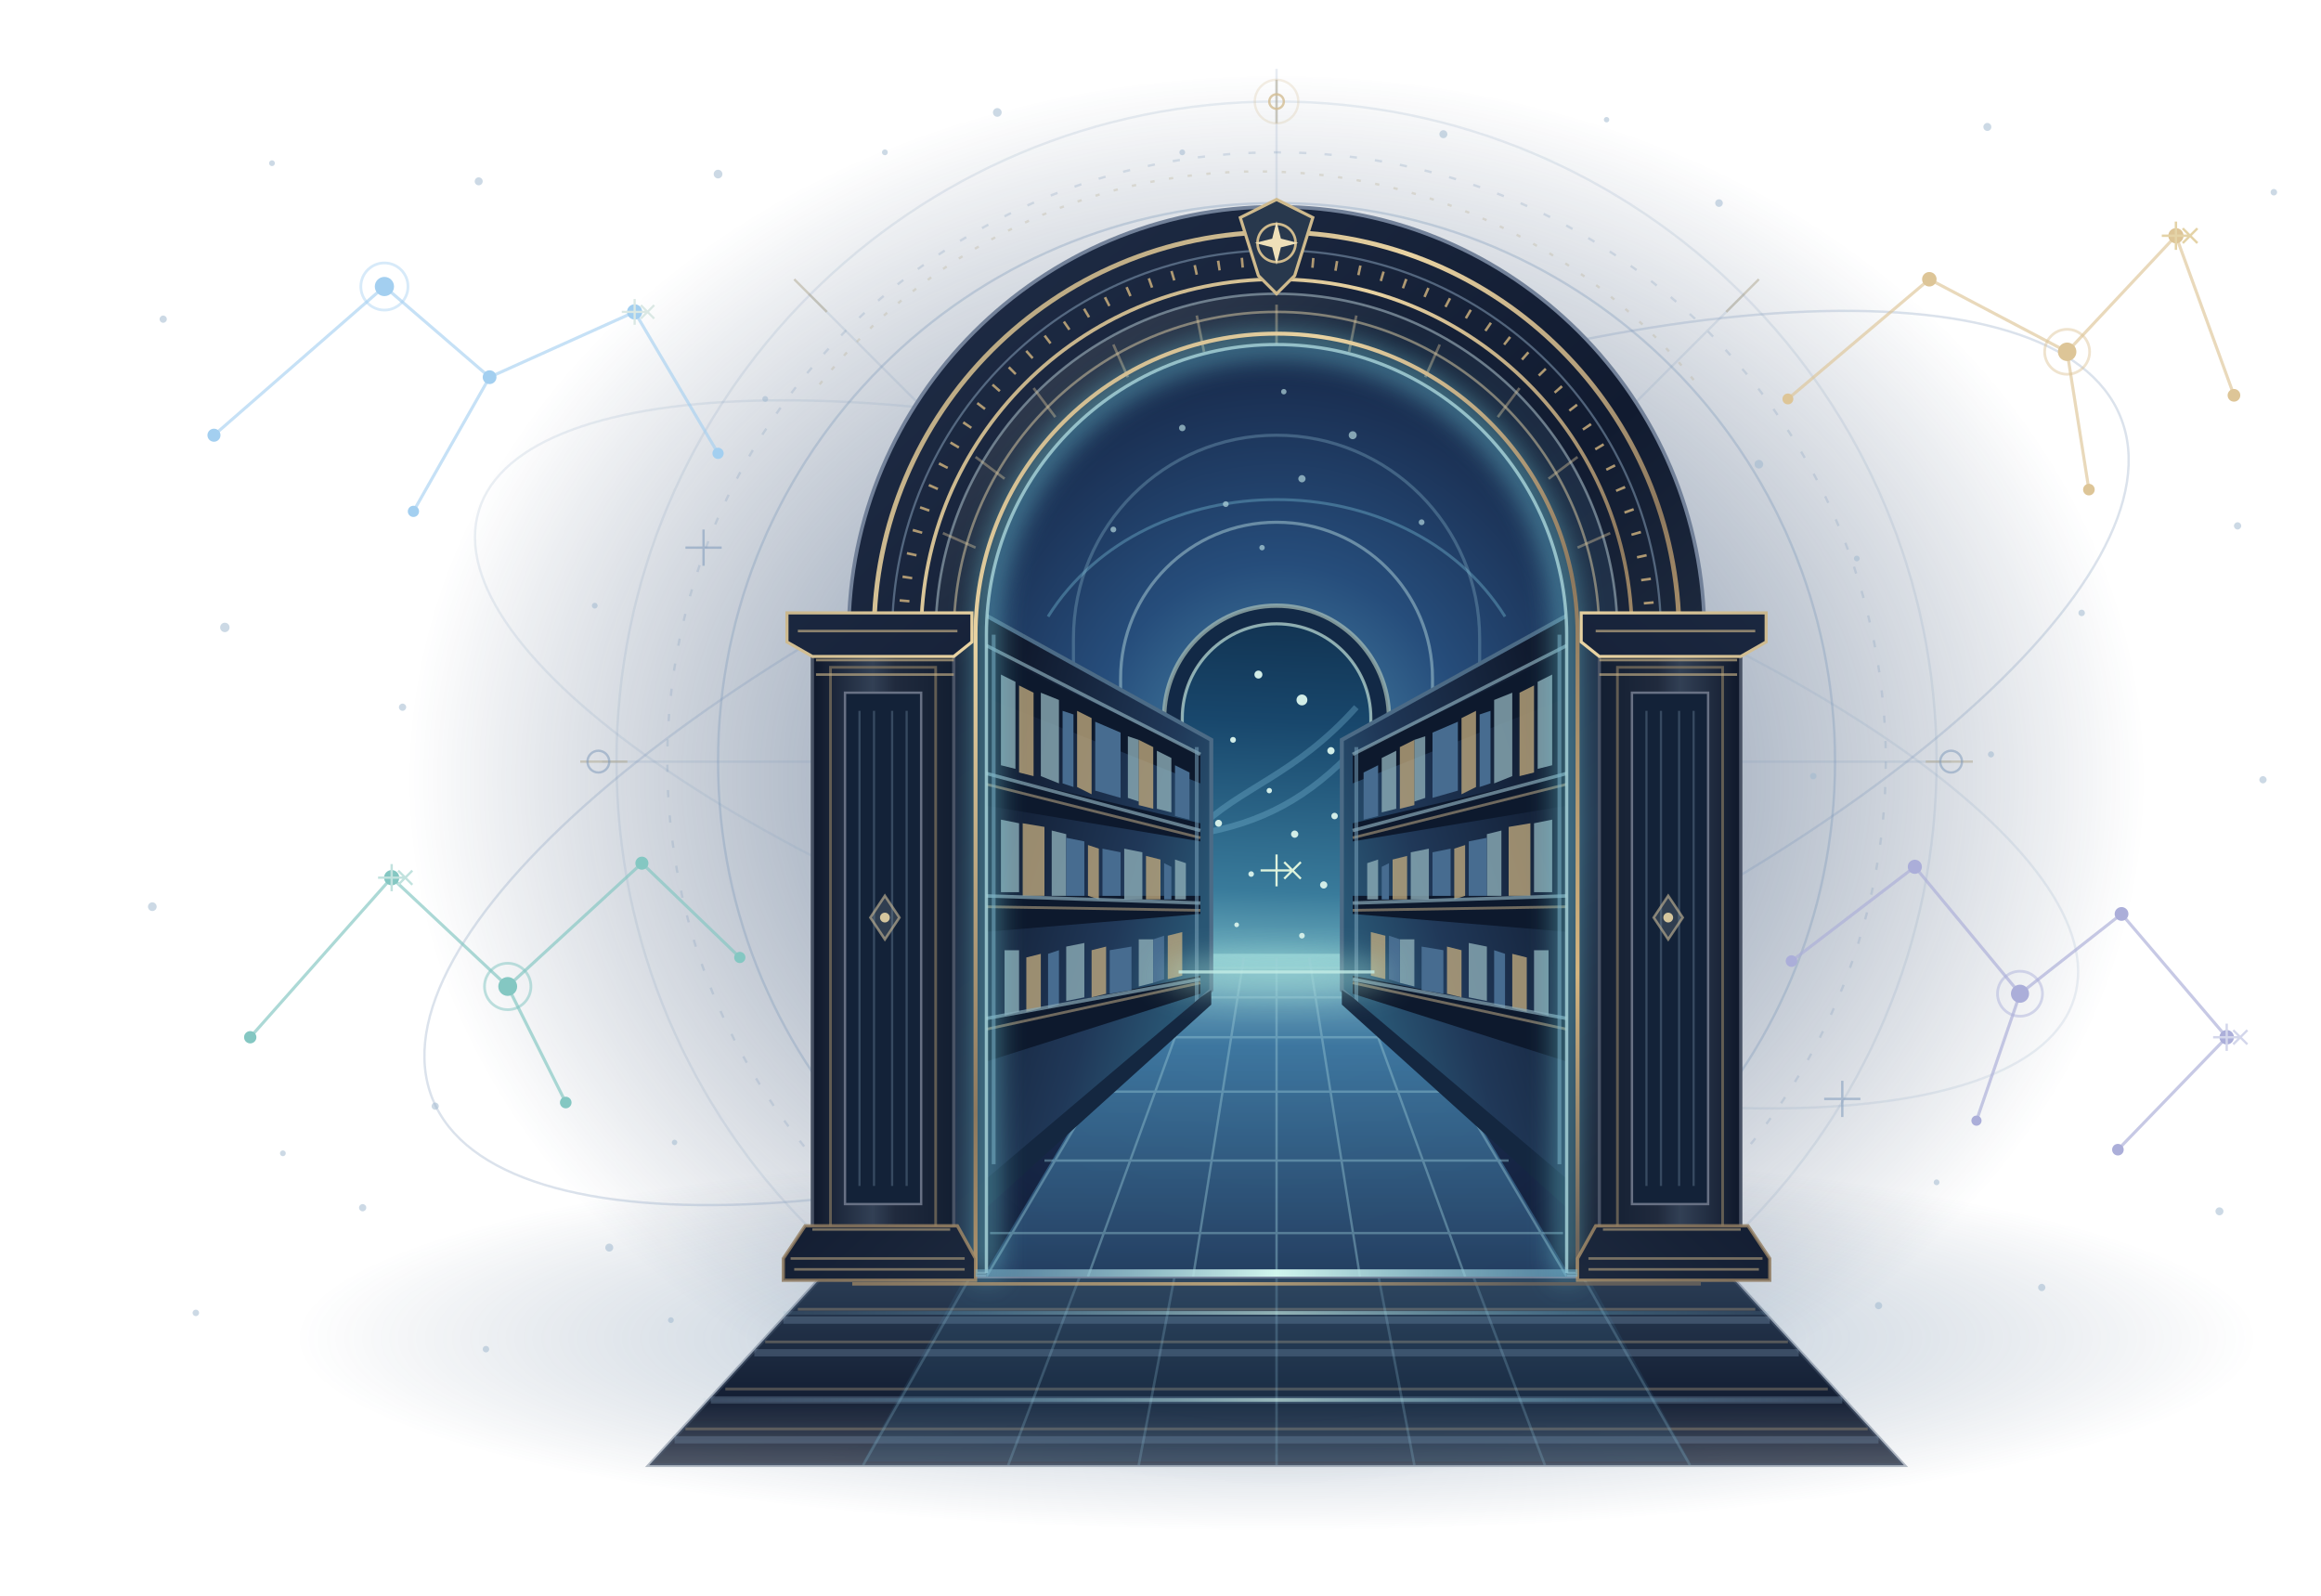
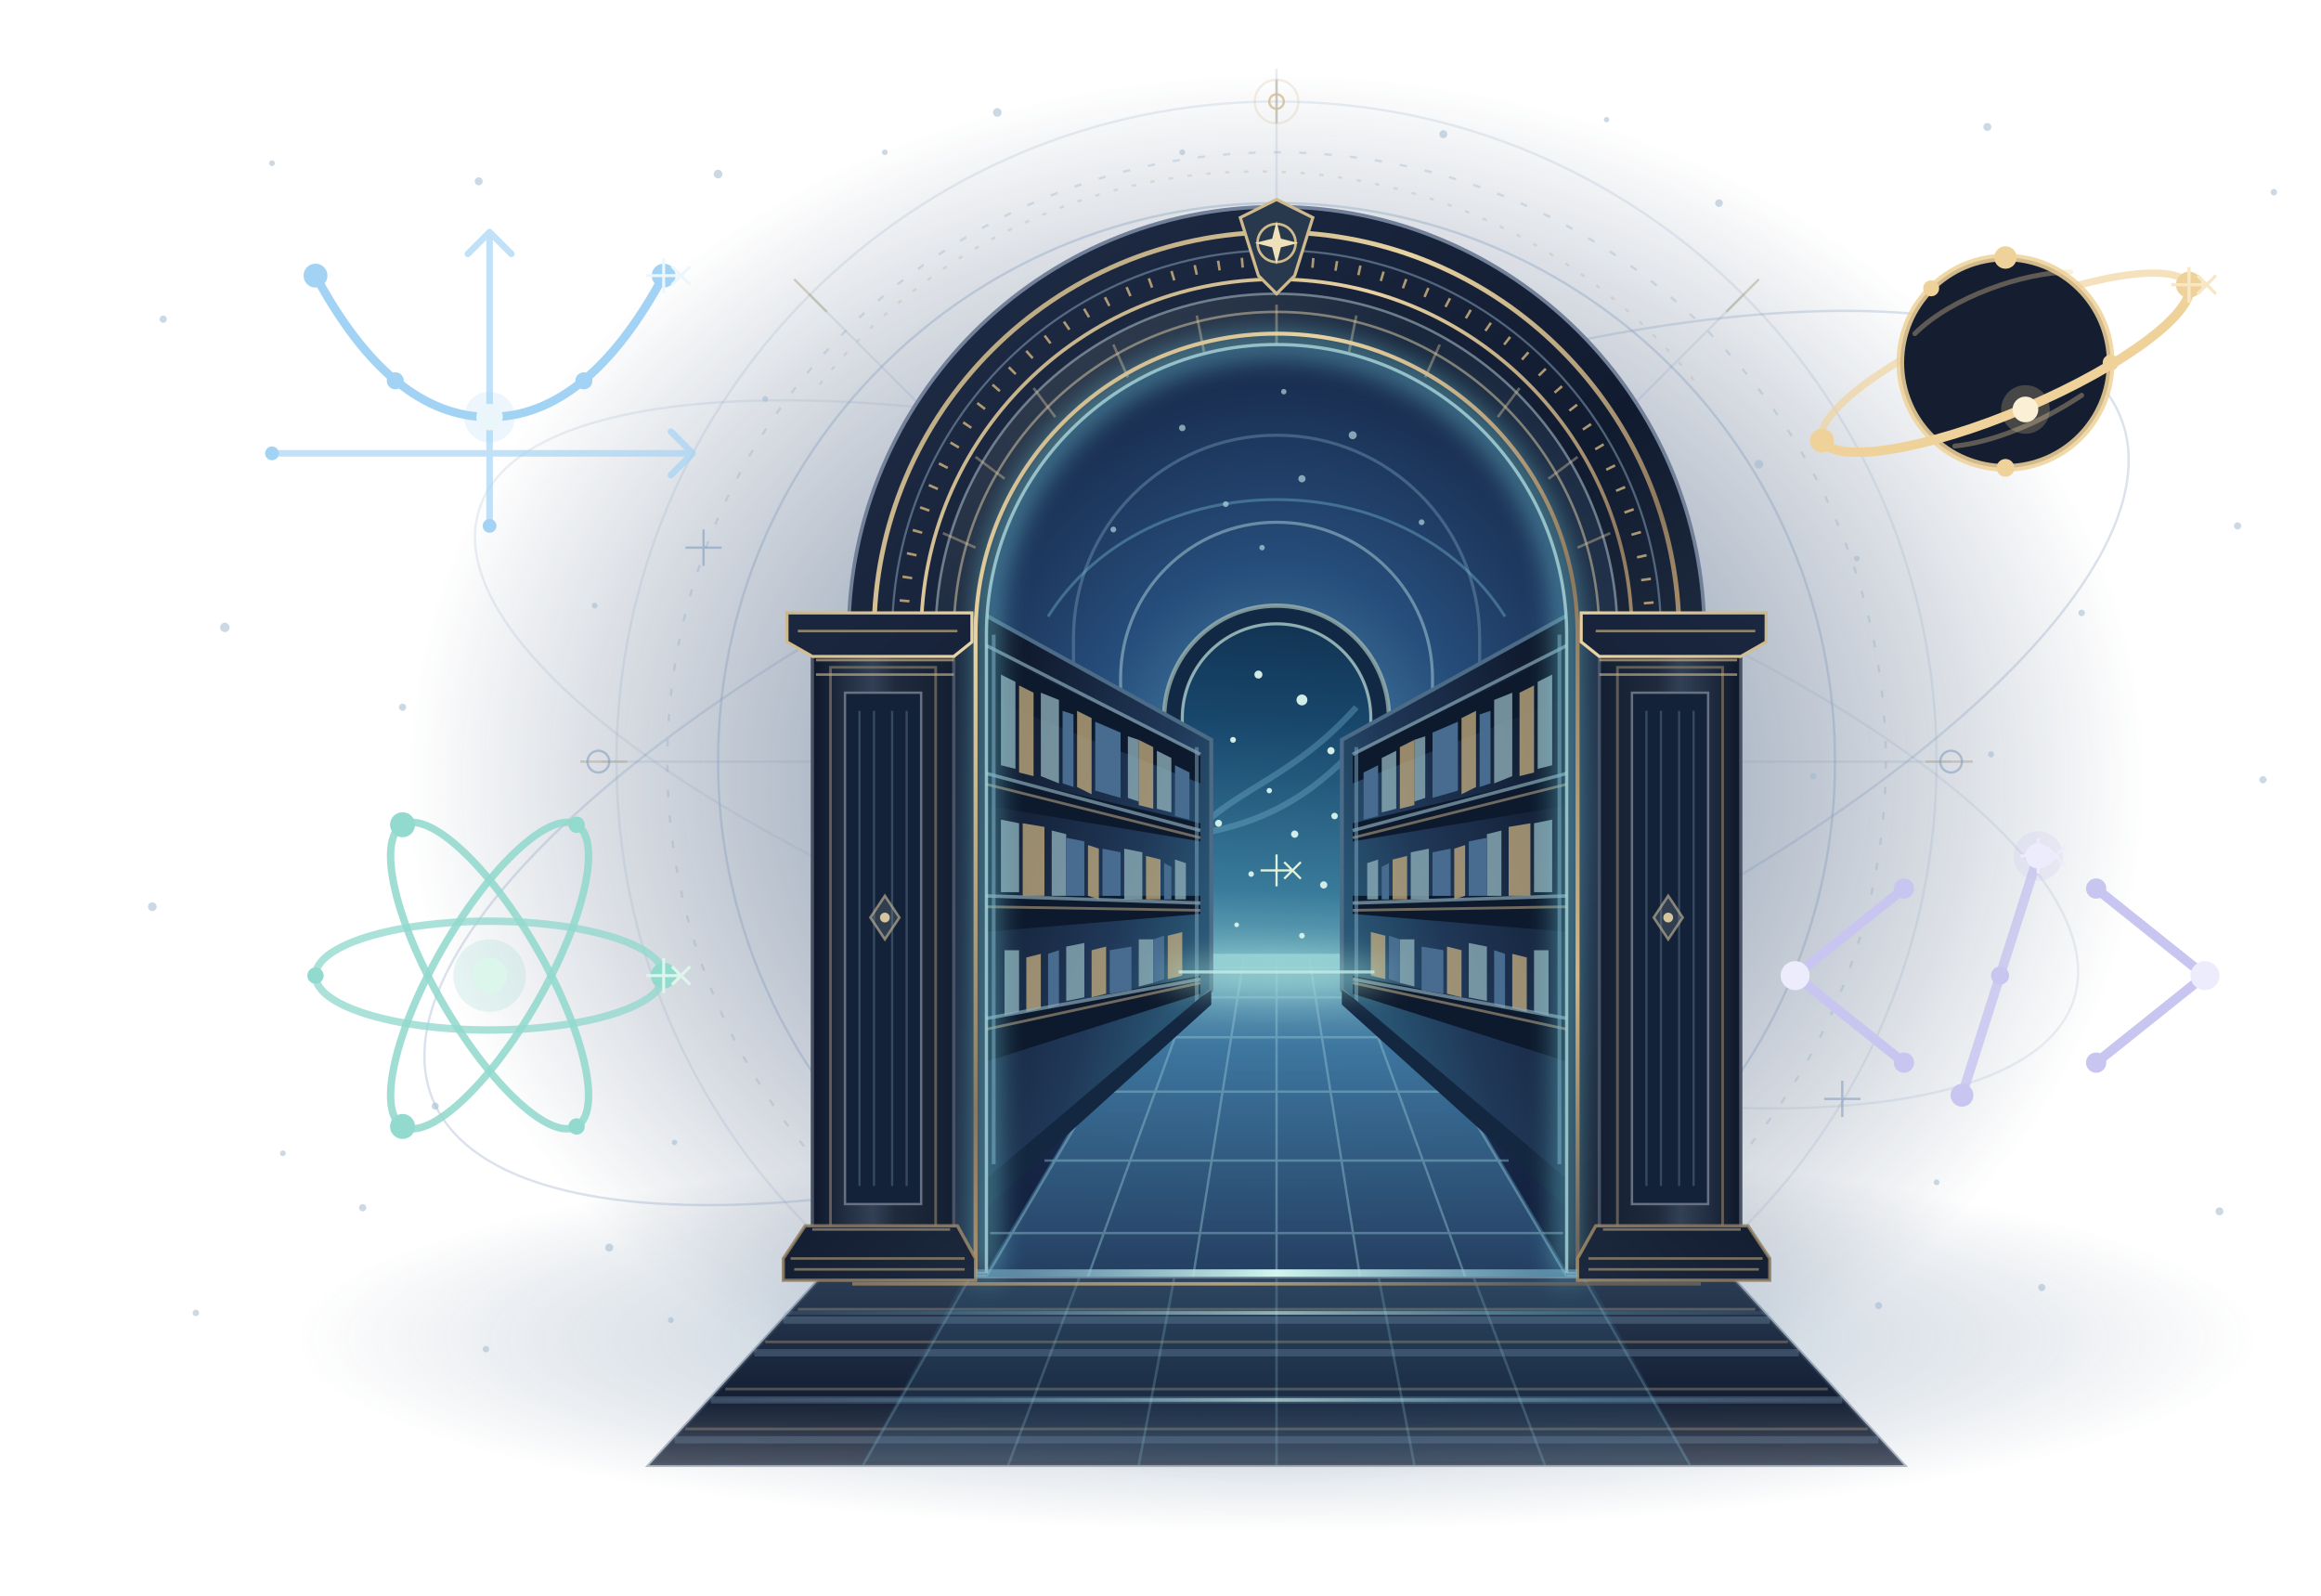
<svg xmlns="http://www.w3.org/2000/svg" viewBox="0 0 640 440" fill="none">
  <defs>
    <radialGradient id="observatory-halo">
      <stop stop-color="#315987" stop-opacity=".66" />
      <stop offset=".46" stop-color="#213e66" stop-opacity=".4" />
      <stop offset="1" stop-color="#1b3357" stop-opacity="0" />
    </radialGradient>
    <radialGradient id="floor-halo">
      <stop stop-color="#457ba8" stop-opacity=".43" />
      <stop offset="1" stop-color="#203c60" stop-opacity="0" />
    </radialGradient>
    <linearGradient id="stone" x1="215" y1="71" x2="478" y2="362" gradientUnits="userSpaceOnUse">
      <stop stop-color="#212f49" />
      <stop offset=".48" stop-color="#111b30" />
      <stop offset=".75" stop-color="#263448" />
      <stop offset="1" stop-color="#0d1628" />
    </linearGradient>
    <linearGradient id="arch-bevel" x1="258" y1="79" x2="449" y2="332" gradientUnits="userSpaceOnUse">
      <stop stop-color="#3d4657" />
      <stop offset=".28" stop-color="#1a273d" />
      <stop offset=".72" stop-color="#23364f" />
      <stop offset="1" stop-color="#1b2336" />
    </linearGradient>
    <linearGradient id="brass" x1="244" y1="77" x2="460" y2="320" gradientUnits="userSpaceOnUse">
      <stop stop-color="#a29373" />
      <stop offset=".28" stop-color="#e9d3a2" />
      <stop offset=".58" stop-color="#8e795e" />
      <stop offset=".83" stop-color="#d6b680" />
      <stop offset="1" stop-color="#6f665c" />
    </linearGradient>
    <linearGradient id="spandrel" x1="225" y1="0" x2="265" y2="0" gradientUnits="userSpaceOnUse">
      <stop stop-color="#111a2d" />
      <stop offset=".39" stop-color="#324055" />
      <stop offset=".55" stop-color="#202a3d" />
      <stop offset="1" stop-color="#111d30" />
    </linearGradient>
    <radialGradient id="opening" cx="0" cy="0" r="1" gradientTransform="translate(352 215) rotate(90) scale(162 145)" gradientUnits="userSpaceOnUse">
      <stop stop-color="#4f91b1" />
      <stop offset=".37" stop-color="#264d7b" />
      <stop offset=".76" stop-color="#172747" />
      <stop offset="1" stop-color="#101c36" />
    </radialGradient>
    <linearGradient id="deep-sky" x1="354" y1="131" x2="348" y2="282" gradientUnits="userSpaceOnUse">
      <stop stop-color="#09182e" />
      <stop offset=".45" stop-color="#18476c" />
      <stop offset=".76" stop-color="#397b9b" />
      <stop offset="1" stop-color="#9cdbdc" />
    </linearGradient>
    <linearGradient id="shelf-shadow" x1="268" y1="227" x2="334" y2="247" gradientUnits="userSpaceOnUse">
      <stop stop-color="#101a2e" />
      <stop offset=".67" stop-color="#203858" />
      <stop offset="1" stop-color="#295674" />
    </linearGradient>
    <linearGradient id="aisle" x1="352" y1="260" x2="352" y2="358" gradientUnits="userSpaceOnUse">
      <stop stop-color="#9dd8da" stop-opacity=".83" />
      <stop offset=".29" stop-color="#417da6" stop-opacity=".88" />
      <stop offset="1" stop-color="#21385a" />
    </linearGradient>
    <linearGradient id="steps" x1="352" y1="346" x2="352" y2="411" gradientUnits="userSpaceOnUse">
      <stop stop-color="#2e425a" />
      <stop offset=".6" stop-color="#141f34" />
      <stop offset="1" stop-color="#0e182c" stop-opacity=".62" />
    </linearGradient>
    <linearGradient id="light-line" x1="182" y1="0" x2="522" y2="0" gradientUnits="userSpaceOnUse">
      <stop stop-color="#8caec3" stop-opacity="0" />
      <stop offset=".23" stop-color="#71acc7" stop-opacity=".48" />
      <stop offset=".5" stop-color="#d1f6ed" />
      <stop offset=".77" stop-color="#6bafcb" stop-opacity=".48" />
      <stop offset="1" stop-color="#8caec3" stop-opacity="0" />
    </linearGradient>
    <filter id="light-soften" x="-.6" y="-.6" width="2.2" height="2.2">
      <feGaussianBlur stdDeviation="4" />
    </filter>
    <clipPath id="library-opening">
      <path d="M272 352V175a80 80 0 0 1 160 0v177Z" />
    </clipPath>
    <path id="star-cross" d="M0-5v10m-5-5H5m-2.6-2.6 5.2 5.2m0-5.2-5.2 5.2" />
    <g id="pillar">
      <path d="M224 178h39v169h-39Z" fill="url(#spandrel)" stroke="#495365" stroke-width=".9" />
      <path d="M229 184h29v156h-29Z" stroke="#8f8065" stroke-opacity=".62" stroke-width=".75" />
      <path d="M233 191h21v141h-21Z" fill="#132238" stroke="#687184" stroke-width=".65" />
      <path d="M237 196v131m4-131v131m5-131v131m4-131v131" stroke="#819bb5" stroke-opacity=".33" stroke-width=".6" />
      <path d="M217 169h51v8l-5 4h-39l-7-4Z" fill="url(#stone)" stroke="url(#brass)" stroke-width=".85" />
      <path d="M220 174h44m-39 8h38m-38 4h38" stroke="#c2ad84" stroke-opacity=".68" stroke-width=".7" />
      <path d="M222 338h42l5 9v6h-53v-6Z" fill="url(#stone)" stroke="url(#brass)" stroke-opacity=".82" stroke-width=".9" />
      <path d="M218 347h48m-47 3h47m-42-11h38" stroke="#c2ad84" stroke-opacity=".56" stroke-width=".7" />
      <path d="m244 247 4 6-4 6-4-6Z" fill="#8fa0a4" fill-opacity=".23" stroke="#bdb092" stroke-opacity=".66" stroke-width=".7" />
      <circle cx="244" cy="253" r="1.35" fill="#d5c69e" />
    </g>
    <g id="shelving">
      <path d="M267 167 334 204v69l-67 59Z" fill="url(#shelf-shadow)" stroke="#4c6b86" stroke-width="1.1" />
      <path d="M271 179 331 208v8l-60-24Zm0 34 60 14v5l-60-10Zm0 34 60 0v5l-60 5Zm0 34 60-12v5l-60 19Z" fill="#0d192d" />
      <path d="M276 186l4 2v24l-4-1Zm11 5 5 2v23l-5-2Zm24 12 3 1v17l-3-1Zm8 4 4 2v15l-4-1ZM276 226l5 1v19h-5Zm14 3 4 1v17h-4Zm20 5 5 1v13h-5Zm14 3 3 1v10h-3ZM277 262h4v17l-4 1Zm17-1 5-1v15l-5 1Zm20-2h4v12l-4 1Z" fill="#8eb0b8" fill-opacity=".78" />
      <path d="M281 189l4 2v23l-4-1Zm16 7 4 2v21l-4-2Zm17 8 4 2v17l-4-1ZM282 227l6 1v19h-6Zm18 6 3 1v14l-3-1Zm16 3 4 1v11h-4ZM283 264l4-1v15l-4 1Zm18-2 4-1v13l-4 1Zm21-4 4-1v12l-4 1Z" fill="#c4ad7e" fill-opacity=".76" />
      <path d="M293 196l3 1v20l-3-1Zm9 3 7 3v18l-7-2Zm22 12 4 2v13l-4-1ZM294 231l5 1v15h-5Zm10 3 5 1v12h-5Zm17 4 2 1v9h-2ZM289 263l3-1v15l-3 1Zm17-1 6-1v12l-6 1Zm12-3 3-1v12l-3 1Z" fill="#476c90" />
      <path d="m271 213 60 16m-60 18 60 2m-60 32 60-11m-59-92 59 30" stroke="#88a8b6" stroke-opacity=".71" stroke-width=".95" />
      <path d="m271 216 60 15m-60 19 60 1m-60 33 60-13" stroke="#bba884" stroke-opacity=".56" stroke-width=".75" />
      <path d="M274 175v146m56-115v72" stroke="#78a2ba" stroke-opacity=".54" stroke-width="1.05" />
      <path d="m272 325 59-50 3-2v4l-62 56Z" fill="#142740" />
    </g>
  </defs>
  <style>
    @media (prefers-reduced-motion: no-preference) {
-       .constellation-path { stroke-dasharray: 1; animation: trace .96s ease-out .1s both; }
-       .constellation-nodes { animation: stars-in .6s ease-out .5s both; }
+       .constellation-lines { animation: constellation-in .75s ease-out .1s both; }
+       .constellation-nodes { animation: constellation-in .55s ease-out .4s both; }
    }
-     @keyframes trace { from { stroke-dashoffset: 1; } to { stroke-dashoffset: 0; } }
-     @keyframes stars-in { from { opacity: 0; } to { opacity: 1; } }
+     @keyframes constellation-in { from { opacity: 0; } to { opacity: 1; } }
  </style>
  <ellipse cx="352" cy="215" rx="241" ry="194" fill="url(#observatory-halo)" />
  <ellipse cx="352" cy="369" rx="270" ry="53" fill="url(#floor-halo)" />
  <g stroke="#7c98b9" stroke-width=".65">
    <circle cx="352" cy="210" r="154" opacity=".34" />
    <circle cx="352" cy="210" r="168" opacity=".25" stroke-dasharray="2 5" />
    <circle cx="352" cy="210" r="182" opacity=".17" />
    <path d="M352 19v382M166 210h372M223 81l258 258m0-258L223 339" opacity=".18" />
    <path d="M226 106a154 154 0 0 1 242 0m-240 206a154 154 0 0 0 248-13" stroke="#b7ad92" opacity=".32" stroke-dasharray="1.2 4" />
    <ellipse cx="352" cy="209" rx="251" ry="86" transform="rotate(-22 352 209)" opacity=".28" />
    <ellipse cx="352" cy="208" rx="230" ry="74" transform="rotate(17 352 208)" opacity=".16" />
    <path d="M160 210h13m358 0h13M352 22v12m0 352v12m-133-321 9 9m248 248 9 9m0-266-9 9m-248 248-9 9" stroke="#b2ac95" opacity=".55" />
    <circle cx="165" cy="210" r="3" opacity=".52" />
    <circle cx="538" cy="210" r="3" opacity=".52" />
    <circle cx="352" cy="28" r="2" stroke="#d3bd92" opacity=".8" />
    <circle cx="352" cy="28" r="6" stroke="#d3bd92" opacity=".25" />
    <path d="M194 146v10m-5-5h10m309 147v10m-5-5h10" opacity=".54" />
  </g>
  <g fill="#9fb8ce" opacity=".53">
    <circle cx="45" cy="88" r="1" />
    <circle cx="62" cy="173" r="1.3" />
    <circle cx="75" cy="45" r=".8" />
    <circle cx="111" cy="195" r="1" />
    <circle cx="132" cy="50" r="1.1" />
    <circle cx="164" cy="167" r=".8" />
    <circle cx="198" cy="48" r="1.2" />
    <circle cx="211" cy="110" r=".8" />
    <circle cx="244" cy="42" r=".8" />
    <circle cx="275" cy="31" r="1.2" />
    <circle cx="326" cy="42" r=".8" />
    <circle cx="398" cy="37" r="1.1" />
    <circle cx="443" cy="33" r=".75" />
    <circle cx="474" cy="56" r="1.05" />
    <circle cx="485" cy="128" r="1.2" />
    <circle cx="512" cy="154" r=".8" />
    <circle cx="548" cy="35" r="1.1" />
    <circle cx="574" cy="169" r=".9" />
    <circle cx="617" cy="145" r="1" />
    <circle cx="627" cy="53" r=".9" />
    <circle cx="624" cy="215" r="1" />
    <circle cx="549" cy="208" r=".85" />
    <circle cx="500" cy="214" r=".9" />
    <circle cx="612" cy="334" r="1.1" />
    <circle cx="563" cy="355" r="1" />
    <circle cx="534" cy="326" r=".8" />
    <circle cx="518" cy="360" r="1" />
    <circle cx="100" cy="333" r="1" />
    <circle cx="78" cy="318" r=".8" />
    <circle cx="42" cy="250" r="1.2" />
    <circle cx="120" cy="305" r="1" />
    <circle cx="168" cy="344" r="1.1" />
    <circle cx="186" cy="315" r=".75" />
    <circle cx="134" cy="372" r=".9" />
    <circle cx="54" cy="362" r=".9" />
    <circle cx="185" cy="364" r=".8" />
  </g>
  <path d="M233 345h238l54 59H179Z" fill="url(#steps)" stroke="#51627a" stroke-opacity=".42" />
  <path d="M220 361h264m-273 9h282m-293 13h304m-315 11h326" stroke="#a6957a" stroke-opacity=".42" stroke-width=".75" />
  <path d="M216 364h272m-280 9h288m-300 13h312m-322 11h332" stroke="#819bb8" stroke-opacity=".31" stroke-width="2" />
  <path d="M270 345h164l32 58H238Z" fill="#3f789d" fill-opacity=".16" />
  <path d="m271 346-33 58m62-58-22 58m47-58-11 58m38-58v58m27-58 11 58m14-58 22 58m7-58 33 58" stroke="#87b5cb" stroke-opacity=".27" stroke-width=".7" />
  <path d="M194 386h316M216 362h272" stroke="url(#light-line)" stroke-opacity=".63" />
  <path d="M234 352V175a118 118 0 0 1 236 0v177Z" fill="url(#stone)" stroke="#728199" stroke-width="1" />
  <path d="M241 351V175a111 111 0 0 1 222 0v176" stroke="url(#brass)" stroke-width="1.3" />
  <path d="M246 349V175a106 106 0 0 1 212 0v174" stroke="#819ab2" stroke-opacity=".56" stroke-width=".6" />
  <path d="M249 348V175a103 103 0 0 1 206 0v173" stroke="#c3a97b" stroke-opacity=".88" stroke-width="2.7" stroke-dasharray=".7 5.8" />
  <path d="M254 350V175a98 98 0 0 1 196 0v175" stroke="url(#brass)" stroke-width="1" />
  <path d="M258 351V175a94 94 0 0 1 188 0v176Z" fill="url(#arch-bevel)" stroke="#8395a2" stroke-opacity=".78" stroke-width=".7" />
  <path d="M263 351V175a89 89 0 0 1 178 0v176" stroke="#b7ab90" stroke-opacity=".65" stroke-width=".7" />
  <path d="m265 175-8-1m12-23-9-4m17-15-8-6m22-11-6-8m26-3-4-9m25 2-2-10m22 8v-11m20 13 2-10m19 17 4-9m16 20 6-8m8 25 8-6m0 25 9-4m-5 28 8-1" stroke="#d6c19a" stroke-opacity=".42" stroke-width=".72" />
  <g clip-path="url(#library-opening)">
    <path d="M270 94h164v263H270Z" fill="url(#opening)" />
    <path d="M296 254v-78a56 56 0 0 1 112 0v78" stroke="#7099b2" stroke-opacity=".44" stroke-width=".85" />
    <path d="M309 260v-73a43 43 0 0 1 86 0v73" stroke="#a5c8d1" stroke-opacity=".54" stroke-width=".85" />
    <path d="M321 263v-65a31 31 0 0 1 62 0v65Z" fill="#122946" stroke="#abc2ba" stroke-opacity=".69" stroke-width="1.2" />
    <path d="M326 267v-69a26 26 0 0 1 52 0v69Z" fill="url(#deep-sky)" stroke="#c4e4dc" stroke-opacity=".7" stroke-width=".85" />
    <path d="M330 229c12-12 27-15 44-34M330 230c18-3 31-10 44-24" stroke="#82beda" stroke-opacity=".32" stroke-width="1.7" />
    <g fill="#d2ede7">
      <circle cx="347" cy="186" r="1.1" />
      <circle cx="359" cy="193" r="1.5" />
      <circle cx="367" cy="207" r="1" />
      <circle cx="340" cy="204" r=".8" />
      <circle cx="350" cy="218" r=".74" />
      <circle cx="336" cy="227" r=".96" />
      <circle cx="368" cy="225" r=".9" />
      <circle cx="357" cy="230" r="1" />
      <circle cx="345" cy="241" r=".77" />
      <circle cx="365" cy="244" r="1" />
      <circle cx="341" cy="255" r=".65" />
      <circle cx="359" cy="258" r=".78" />
    </g>
    <use href="#star-cross" transform="translate(352 240) scale(.88)" stroke="#dff4dc" stroke-width=".68" />
    <path d="M324 263h56l53 89H271Z" fill="url(#aisle)" />
    <path d="m324 264-52 88m60-88-32 88m43-88-14 88m23-88v88m9-88 14 88m-3-88 32 88m-24-88 52 88m-114-77h68m-75 11h82m-92 15h102m-115 19h128m-143 20h158" stroke="#96c6d5" stroke-opacity=".43" stroke-width=".65" />
    <use href="#shelving" />
    <use href="#shelving" transform="translate(704 0) scale(-1 1)" />
    <ellipse cx="352" cy="269" rx="32" ry="6" fill="#b1eddf" opacity=".44" filter="url(#light-soften)" />
    <path d="M325 268h54" stroke="#c5eee6" stroke-opacity=".78" stroke-width=".85" />
    <path d="M289 170c27-43 99-43 126 0" stroke="#7bc0d8" stroke-opacity=".37" stroke-width=".8" />
    <g fill="#b7dbdf" opacity=".67">
      <circle cx="326" cy="118" r=".9" />
      <circle cx="354" cy="108" r=".75" />
      <circle cx="373" cy="120" r="1.1" />
      <circle cx="338" cy="139" r=".8" />
      <circle cx="359" cy="132" r="1" />
      <circle cx="307" cy="146" r=".8" />
      <circle cx="392" cy="144" r=".8" />
      <circle cx="348" cy="151" r=".75" />
    </g>
  </g>
  <path d="M272 352V175a80 80 0 0 1 160 0v177" stroke="#7ce0ed" stroke-opacity=".88" stroke-width="3.5" filter="url(#light-soften)" />
  <path d="M269 351V175a83 83 0 0 1 166 0v176" stroke="url(#brass)" stroke-width="1.1" />
  <path d="M272 351V175a80 80 0 0 1 160 0v176" stroke="#a5d1d7" stroke-opacity=".84" stroke-width=".9" />
  <use href="#pillar" />
  <use href="#pillar" transform="translate(704 0) scale(-1 1)" />
  <path d="M266 351h172" stroke="url(#light-line)" stroke-width="7" opacity=".61" filter="url(#light-soften)" />
  <path d="M269 351h166" stroke="url(#light-line)" stroke-width="2" />
  <path d="M235 354h234" stroke="url(#brass)" stroke-opacity=".8" stroke-width=".95" />
  <path d="m342 60 10-5 10 5-5 16-5 5-5-5Z" fill="#28384d" stroke="#cfba8d" stroke-width=".85" />
  <circle cx="352" cy="67" r="5.25" stroke="#cfba8d" stroke-width=".72" />
  <path d="m352 61 1.2 4.8 4.8 1.2-4.8 1.2-1.2 4.8-1.2-4.8-4.8-1.2 4.8-1.2Z" fill="#eee0b9" />
-   <g color="#a3cff0">
-     <path class="constellation-path" pathLength="1" d="m59 120 47-41 29 25 40-18 23 39m-63-21-21 37" stroke="currentColor" stroke-opacity=".62" stroke-width=".85" />
+   <g color="#a3d3f4">
+     <g class="constellation-lines" stroke="currentColor" stroke-linecap="round" stroke-linejoin="round">
+       <path d="M75 125h116m-6-6 6 6-6 6M135 145V64m-6 6 6-6 6 6" stroke-opacity=".67" stroke-width="1.8" />
+       <path d="M87 76c14 26 30 39 48 39s34-13 48-39" stroke-width="2.35" />
+     </g>
    <g class="constellation-nodes" fill="currentColor">
-       <circle cx="59" cy="120" r="1.8" />
-       <circle cx="106" cy="79" r="2.65" />
-       <circle cx="135" cy="104" r="1.9" />
-       <circle cx="175" cy="86" r="2.1" />
-       <circle cx="198" cy="125" r="1.55" />
-       <circle cx="114" cy="141" r="1.55" />
-       <circle cx="106" cy="79" r="6.5" fill="none" stroke="currentColor" stroke-opacity=".44" stroke-width=".75" />
-       <use href="#star-cross" transform="translate(175 86) scale(.71)" fill="none" stroke="#dae8e4" stroke-width=".85" />
-     </g>
-   </g>
-   <g color="#ddc597">
-     <path class="constellation-path" pathLength="1" d="m493 110 39-33 38 20 30-32 16 44m-46-12 6 38" stroke="currentColor" stroke-opacity=".65" stroke-width=".85" />
+       <circle cx="87" cy="76" r="3.3" />
+       <circle cx="109" cy="105" r="2.35" />
+       <circle cx="161" cy="105" r="2.35" />
+       <circle cx="183" cy="76" r="3.3" />
+       <circle cx="75" cy="125" r="1.9" />
+       <circle cx="135" cy="145" r="1.9" />
+       <circle cx="135" cy="115" r="7" fill-opacity=".2" />
+       <circle cx="135" cy="115" r="3.65" fill="#ebf6fb" />
+       <use href="#star-cross" transform="translate(183 76) scale(.96)" stroke="#edf7fb" stroke-width=".85" />
+     </g>
+   </g>
+   <g color="#efd29a">
+     <g class="constellation-lines" stroke="currentColor" stroke-linecap="round" stroke-linejoin="round">
+       <path d="M502.4 121.5a55 14-23 0 1 101.2-43" stroke-opacity=".66" stroke-width="2" />
+       <circle cx="553" cy="100" r="29" fill="#151e30" stroke-opacity=".86" stroke-width="2.1" />
+       <path d="M528 92c10-10 30-17 43-17m-32 48c10-1 23-6 35-14" stroke-opacity=".34" stroke-width="1.35" />
+       <path d="M502.4 121.5a55 14-23 0 0 101.2-43" stroke-width="2.6" />
+     </g>
    <g class="constellation-nodes" fill="currentColor">
-       <circle cx="493" cy="110" r="1.5" />
-       <circle cx="532" cy="77" r="2" />
-       <circle cx="570" cy="97" r="2.55" />
-       <circle cx="600" cy="65" r="2.1" />
-       <circle cx="616" cy="109" r="1.75" />
-       <circle cx="576" cy="135" r="1.6" />
-       <circle cx="570" cy="97" r="6.2" fill="none" stroke="currentColor" stroke-opacity=".47" stroke-width=".75" />
-       <use href="#star-cross" transform="translate(600 65) scale(.78)" fill="none" stroke="#e4d3a7" stroke-width=".85" />
-     </g>
-   </g>
-   <g color="#84c7c2">
-     <path class="constellation-path" pathLength="1" d="m69 286 39-44 32 30 37-34 27 26m-64 8 16 32" stroke="currentColor" stroke-opacity=".67" stroke-width=".85" />
+       <circle cx="502.4" cy="121.5" r="3.3" />
+       <circle cx="603.6" cy="78.5" r="3.6" />
+       <circle cx="532.5" cy="79.5" r="2.2" />
+       <circle cx="553" cy="71" r="3.1" />
+       <circle cx="582" cy="100" r="2.2" />
+       <circle cx="553" cy="129" r="2.45" />
+       <circle cx="558.5" cy="112.9" r="6.7" fill-opacity=".23" />
+       <circle cx="558.5" cy="112.9" r="3.55" fill="#fbefd5" />
+       <use href="#star-cross" transform="translate(603.6 78.5) scale(.98)" stroke="#f7e7c5" stroke-width=".9" />
+     </g>
+   </g>
+   <g color="#92d9ce">
+     <g class="constellation-lines" stroke="currentColor" stroke-width="2.05">
+       <ellipse cx="135" cy="269" rx="48" ry="15" stroke-opacity=".78" />
+       <ellipse cx="135" cy="269" rx="48" ry="15" transform="rotate(60 135 269)" stroke-opacity=".87" />
+       <ellipse cx="135" cy="269" rx="48" ry="15" transform="rotate(-60 135 269)" stroke-opacity=".87" />
+     </g>
    <g class="constellation-nodes" fill="currentColor">
-       <circle cx="69" cy="286" r="1.7" />
-       <circle cx="108" cy="242" r="2.1" />
-       <circle cx="140" cy="272" r="2.6" />
-       <circle cx="177" cy="238" r="1.8" />
-       <circle cx="204" cy="264" r="1.55" />
-       <circle cx="156" cy="304" r="1.6" />
-       <circle cx="140" cy="272" r="6.4" fill="none" stroke="currentColor" stroke-opacity=".52" stroke-width=".75" />
-       <use href="#star-cross" transform="translate(108 242) scale(.75)" fill="none" stroke="#c1e2de" stroke-width=".85" />
-     </g>
-   </g>
-   <g color="#abaed9">
-     <path class="constellation-path" pathLength="1" d="m494 265 34-26 29 35 28-22 29 34-30 31m-27-43-12 35" stroke="currentColor" stroke-opacity=".67" stroke-width=".85" />
+       <circle cx="87" cy="269" r="2.25" />
+       <circle cx="183" cy="269" r="3.55" />
+       <circle cx="111" cy="227.4" r="3.45" />
+       <circle cx="159" cy="227.4" r="2.25" />
+       <circle cx="111" cy="310.6" r="3.45" />
+       <circle cx="159" cy="310.6" r="2.25" />
+       <circle cx="135" cy="269" r="10" fill-opacity=".22" />
+       <circle cx="135" cy="269" r="4.9" fill="#dcf6eb" />
+       <use href="#star-cross" transform="translate(183 269) scale(.96)" stroke="#dcf6eb" stroke-width=".85" />
+     </g>
+   </g>
+   <g color="#c8c6f0">
+     <g class="constellation-lines" stroke="currentColor" stroke-linecap="round" stroke-linejoin="round">
+       <path d="m525 245-30 24 30 24m53-48 30 24-30 24" stroke-width="2.65" />
+       <path d="m562 236-21 66" stroke-opacity=".83" stroke-width="2.65" />
+     </g>
    <g class="constellation-nodes" fill="currentColor">
-       <circle cx="494" cy="265" r="1.6" />
-       <circle cx="528" cy="239" r="1.95" />
-       <circle cx="557" cy="274" r="2.5" />
-       <circle cx="585" cy="252" r="1.9" />
-       <circle cx="614" cy="286" r="2" />
-       <circle cx="584" cy="317" r="1.6" />
-       <circle cx="545" cy="309" r="1.4" />
-       <circle cx="557" cy="274" r="6.2" fill="none" stroke="currentColor" stroke-opacity=".47" stroke-width=".75" />
-       <use href="#star-cross" transform="translate(614 286) scale(.75)" fill="none" stroke="#d3d6eb" stroke-width=".85" />
+       <circle cx="525" cy="245" r="2.8" />
+       <circle cx="525" cy="293" r="2.8" />
+       <circle cx="578" cy="245" r="2.8" />
+       <circle cx="578" cy="293" r="2.8" />
+       <circle cx="495" cy="269" r="4" fill="#edecfc" />
+       <circle cx="608" cy="269" r="4" fill="#edecfc" />
+       <circle cx="541" cy="302" r="3.15" />
+       <circle cx="551.5" cy="269" r="2.5" />
+       <circle cx="562" cy="236" r="6.8" fill-opacity=".22" />
+       <circle cx="562" cy="236" r="3.5" fill="#edecfc" />
+       <use href="#star-cross" transform="translate(562 236) scale(.97)" stroke="#edecfc" stroke-width=".85" />
    </g>
  </g>
</svg>
